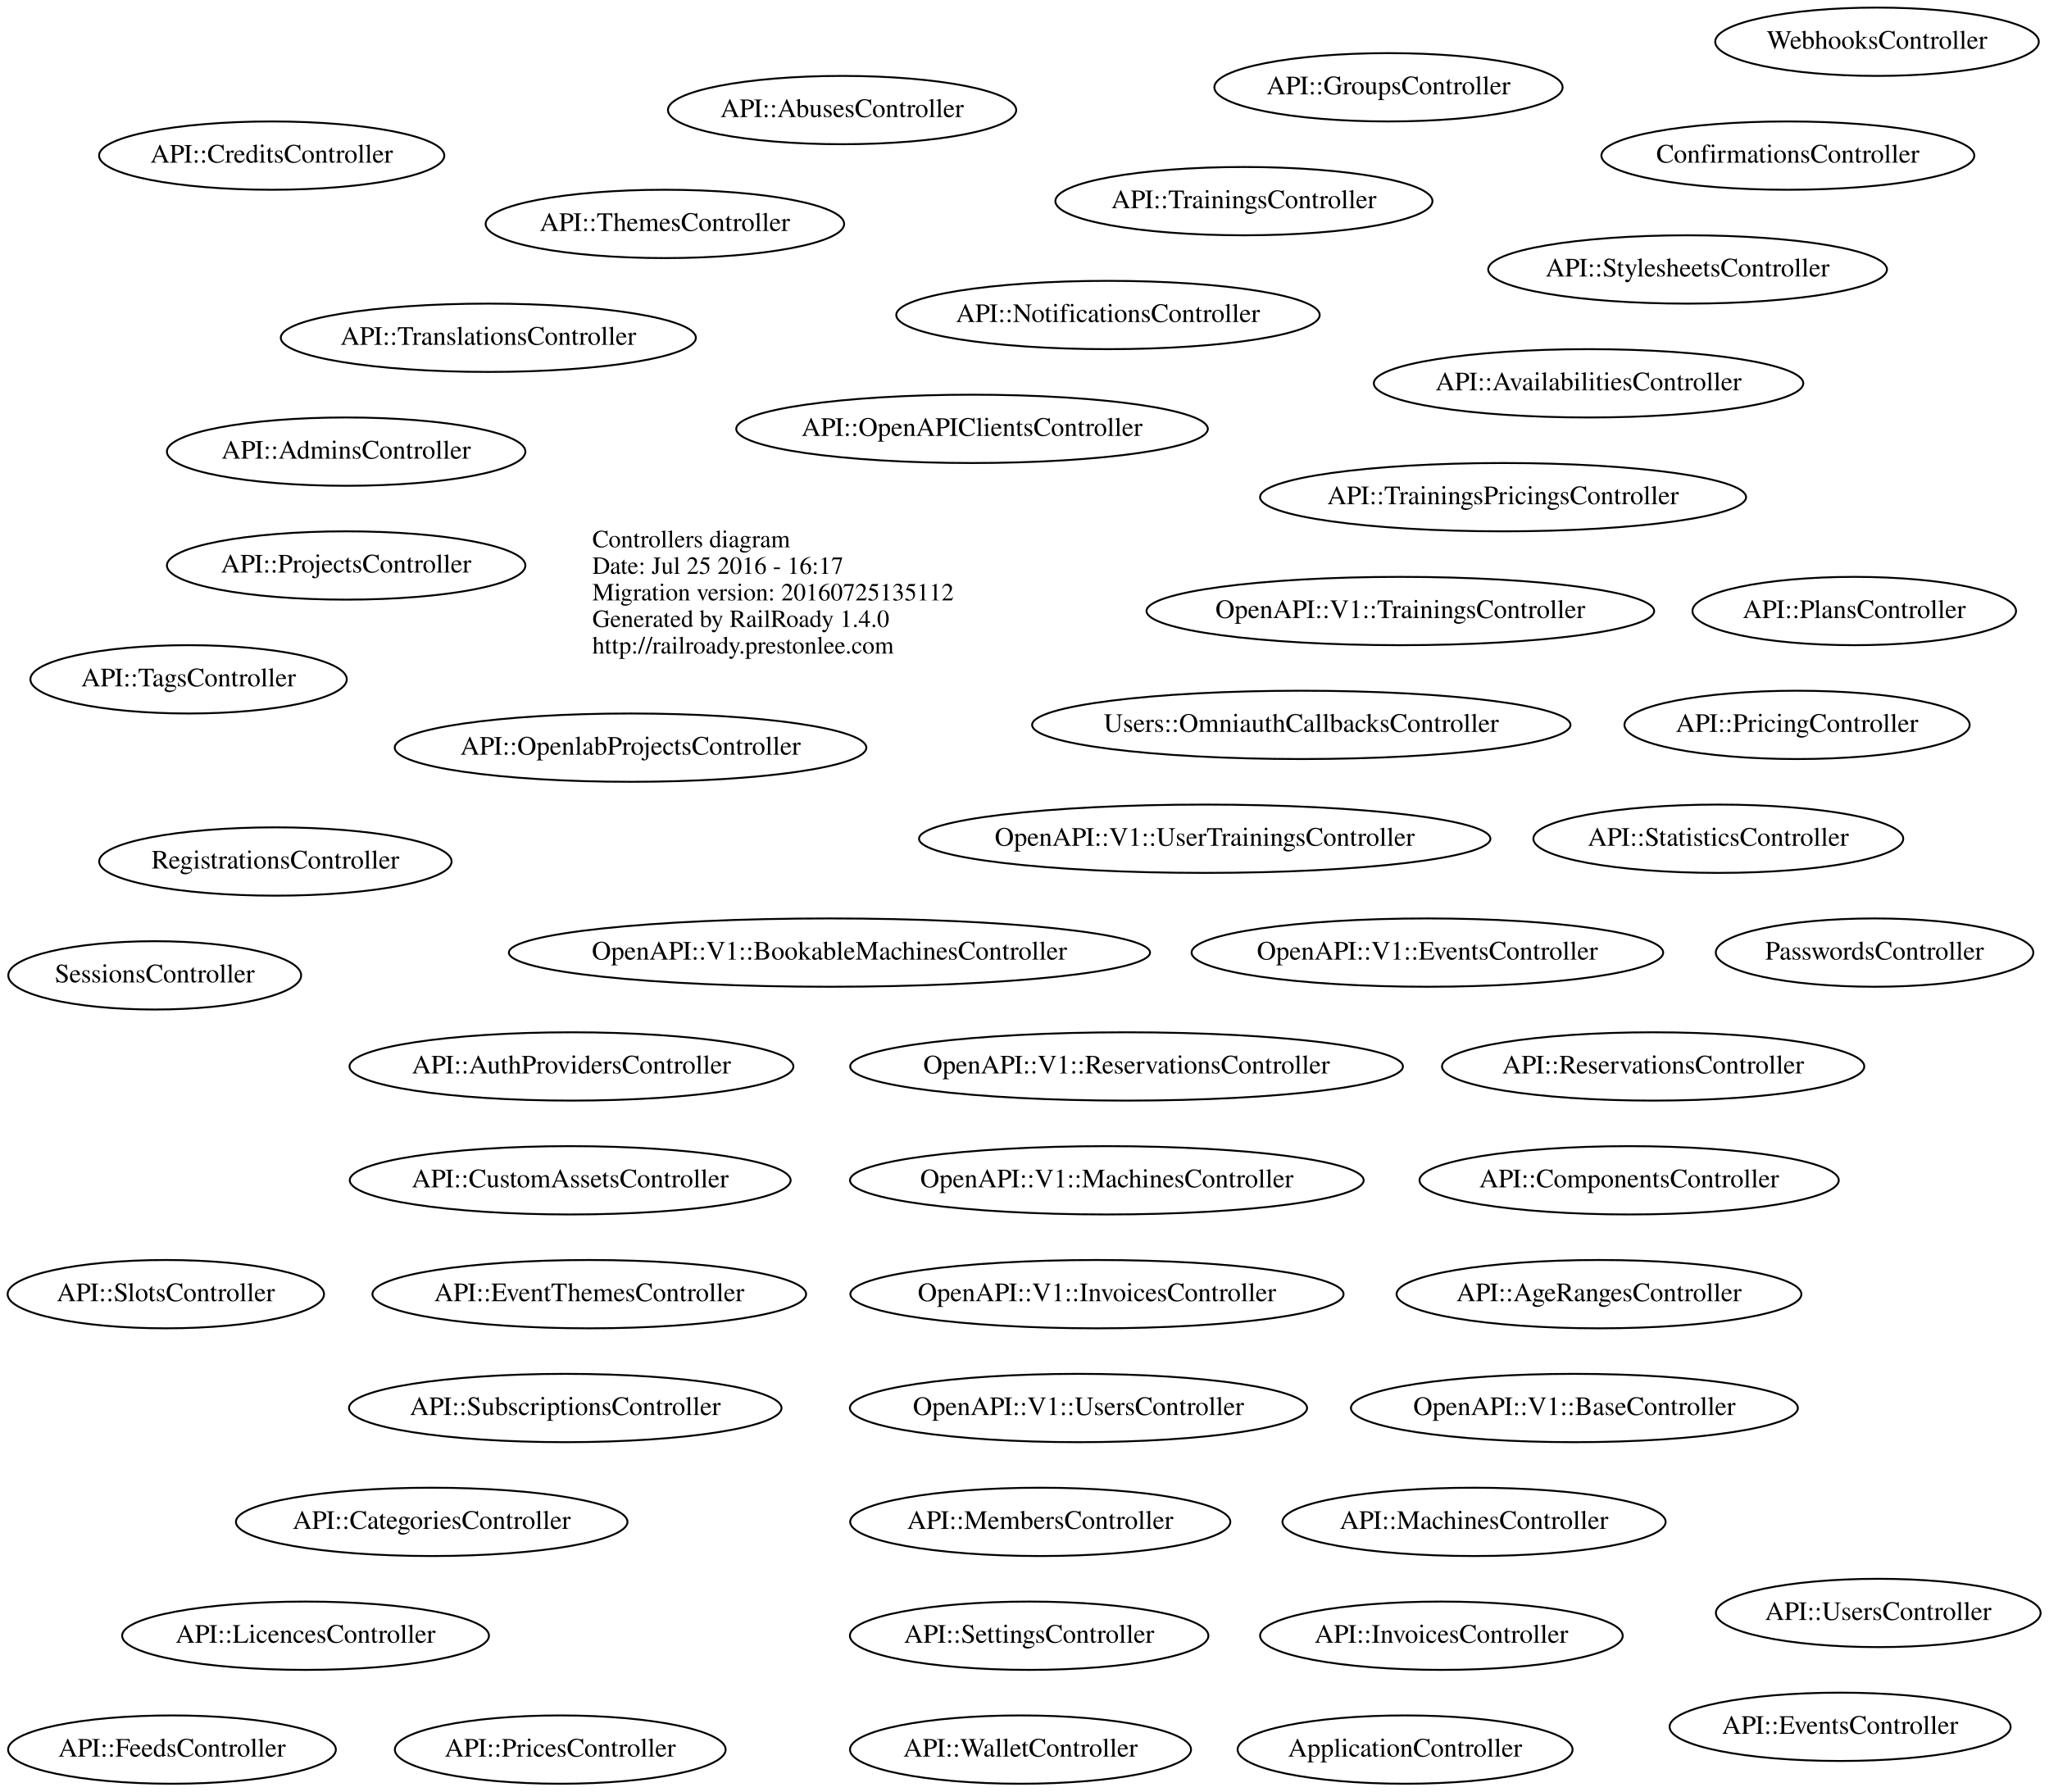
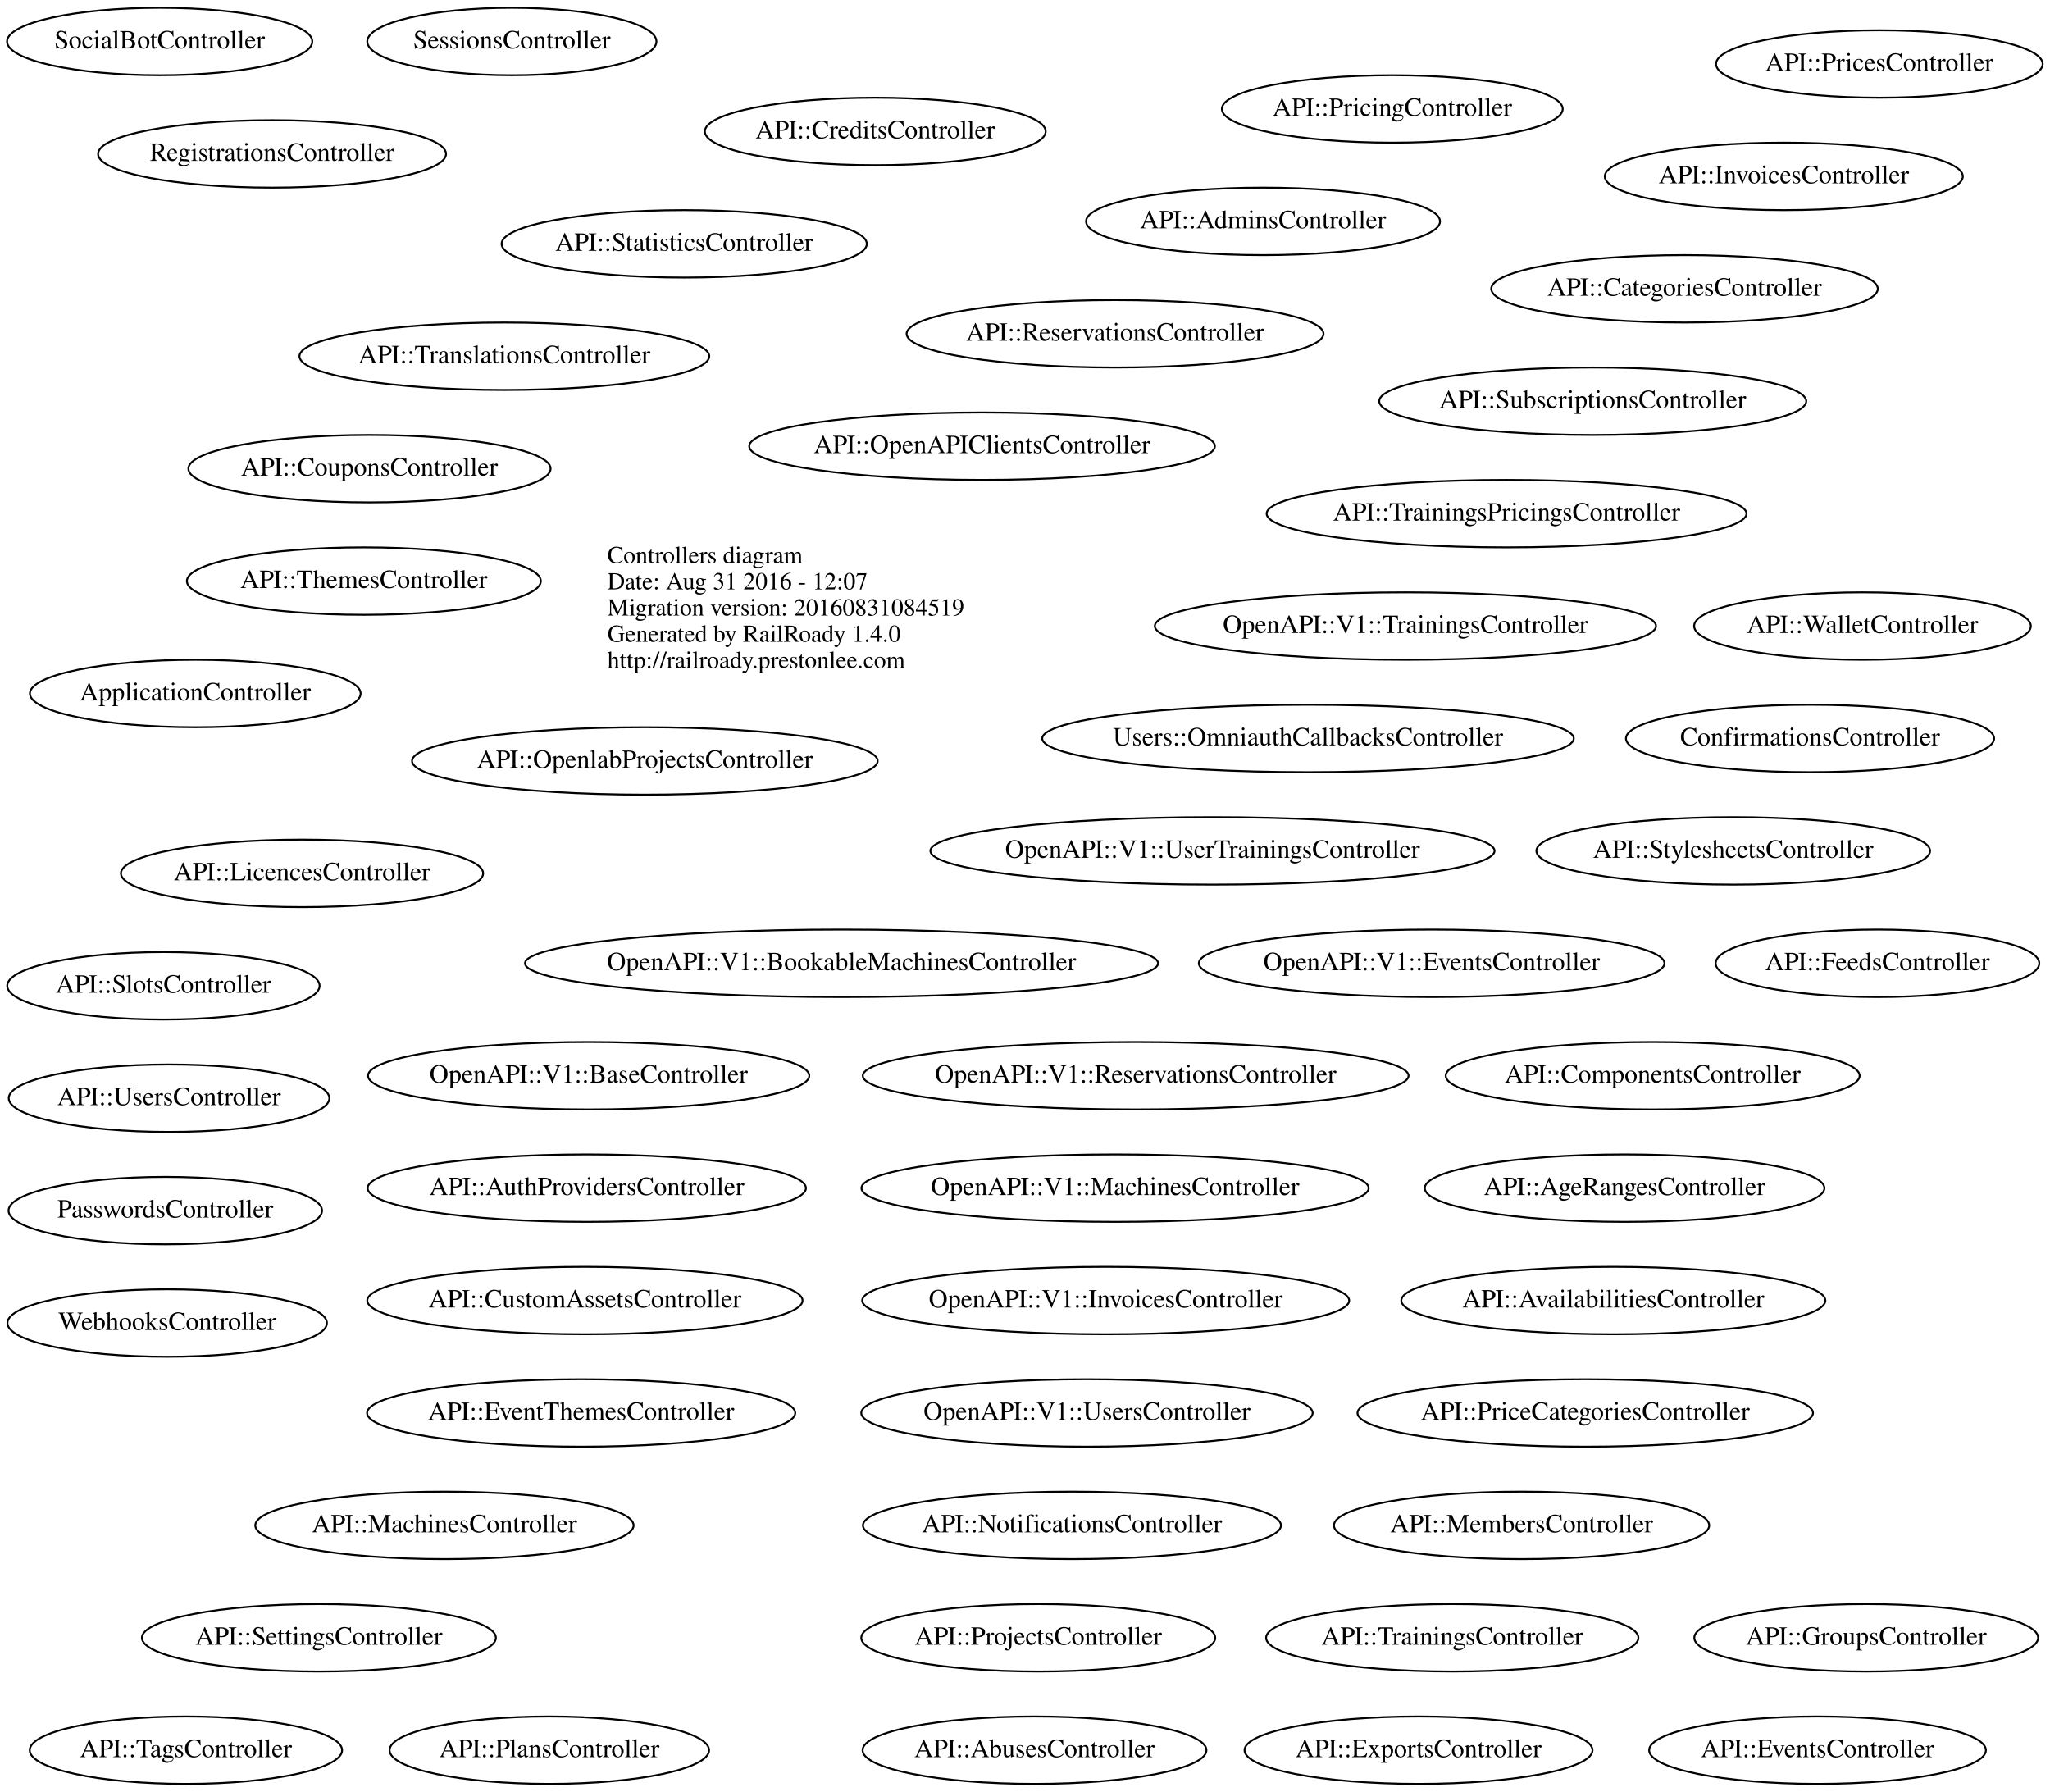
- <svg xmlns="http://www.w3.org/2000/svg" width="1080pt" height="944pt" viewBox="0.00 0.00 1079.58 944.00">
-   <g id="graph0" class="graph" transform="scale(1 1) rotate(0) translate(4 940)">
-     <polygon fill="none" stroke="none" points="-4,4 -4,-940 1075.58,-940 1075.58,4 -4,4" />
+ <svg xmlns="http://www.w3.org/2000/svg" width="1094pt" height="956pt" viewBox="0.00 0.00 1094.34 956.00">
+   <g id="graph0" class="graph" transform="scale(1 1) rotate(0) translate(460.243 508)">
+     <polygon fill="none" stroke="none" points="-460.243,448 -460.243,-508 634.092,-508 634.092,448 -460.243,448" />
    <g id="node1" class="node">
-       <text text-anchor="start" x="308" y="-651.6" font-family="Times,serif" font-size="13.00">Controllers diagram</text>
-       <text text-anchor="start" x="308" y="-637.6" font-family="Times,serif" font-size="13.00">Date: Jul 25 2016 - 16:17</text>
-       <text text-anchor="start" x="308" y="-623.6" font-family="Times,serif" font-size="13.00">Migration version: 20160725135112</text>
-       <text text-anchor="start" x="308" y="-609.6" font-family="Times,serif" font-size="13.00">Generated by RailRoady 1.4.0</text>
-       <text text-anchor="start" x="308" y="-595.6" font-family="Times,serif" font-size="13.00">http://railroady.prestonlee.com</text>
+       <text text-anchor="start" x="-136" y="-207.6" font-family="Times,serif" font-size="13.00">Controllers diagram</text>
+       <text text-anchor="start" x="-136" y="-193.6" font-family="Times,serif" font-size="13.00">Date: Aug 31 2016 - 12:07</text>
+       <text text-anchor="start" x="-136" y="-179.6" font-family="Times,serif" font-size="13.00">Migration version: 20160831084519</text>
+       <text text-anchor="start" x="-136" y="-165.6" font-family="Times,serif" font-size="13.00">Generated by RailRoady 1.4.0</text>
+       <text text-anchor="start" x="-136" y="-151.6" font-family="Times,serif" font-size="13.00">http://railroady.prestonlee.com</text>
    </g>
    <g id="node2" class="node">
-       <ellipse fill="none" stroke="black" cx="77.343" cy="-426" rx="77.187" ry="18" />
-       <text text-anchor="middle" x="77.343" y="-422.3" font-family="Times,serif" font-size="14.00">SessionsController</text>
+       <ellipse fill="none" stroke="black" cx="-187" cy="-486" rx="77.187" ry="18" />
+       <text text-anchor="middle" x="-187" y="-482.3" font-family="Times,serif" font-size="14.00">SessionsController</text>
    </g>
    <g id="node3" class="node">
-       <ellipse fill="none" stroke="black" cx="432.985" cy="-438" rx="168.97" ry="18" />
-       <text text-anchor="middle" x="432.985" y="-434.3" font-family="Times,serif" font-size="14.00">OpenAPI::V1::BookableMachinesController</text>
+       <ellipse fill="none" stroke="black" cx="-11" cy="6" rx="168.97" ry="18" />
+       <text text-anchor="middle" x="-11" y="9.7" font-family="Times,serif" font-size="14.00">OpenAPI::V1::BookableMachinesController</text>
    </g>
    <g id="node4" class="node">
-       <ellipse fill="none" stroke="black" cx="589.587" cy="-378" rx="145.674" ry="18" />
-       <text text-anchor="middle" x="589.587" y="-374.3" font-family="Times,serif" font-size="14.00">OpenAPI::V1::ReservationsController</text>
+       <ellipse fill="none" stroke="black" cx="146" cy="66" rx="145.674" ry="18" />
+       <text text-anchor="middle" x="146" y="69.7" font-family="Times,serif" font-size="14.00">OpenAPI::V1::ReservationsController</text>
    </g>
    <g id="node5" class="node">
-       <ellipse fill="none" stroke="black" cx="748.139" cy="-438" rx="124.278" ry="18" />
-       <text text-anchor="middle" x="748.139" y="-434.3" font-family="Times,serif" font-size="14.00">OpenAPI::V1::EventsController</text>
+       <ellipse fill="none" stroke="black" cx="304" cy="6" rx="124.278" ry="18" />
+       <text text-anchor="middle" x="304" y="9.7" font-family="Times,serif" font-size="14.00">OpenAPI::V1::EventsController</text>
    </g>
    <g id="node6" class="node">
-       <ellipse fill="none" stroke="black" cx="579.188" cy="-318" rx="135.376" ry="18" />
-       <text text-anchor="middle" x="579.188" y="-314.3" font-family="Times,serif" font-size="14.00">OpenAPI::V1::MachinesController</text>
+       <ellipse fill="none" stroke="black" cx="135" cy="126" rx="135.376" ry="18" />
+       <text text-anchor="middle" x="135" y="129.7" font-family="Times,serif" font-size="14.00">OpenAPI::V1::MachinesController</text>
    </g>
    <g id="node7" class="node">
-       <ellipse fill="none" stroke="black" cx="630.787" cy="-498" rx="150.574" ry="18" />
-       <text text-anchor="middle" x="630.787" y="-494.3" font-family="Times,serif" font-size="14.00">OpenAPI::V1::UserTrainingsController</text>
+       <ellipse fill="none" stroke="black" cx="187" cy="-54" rx="150.574" ry="18" />
+       <text text-anchor="middle" x="187" y="-50.3" font-family="Times,serif" font-size="14.00">OpenAPI::V1::UserTrainingsController</text>
    </g>
    <g id="node8" class="node">
-       <ellipse fill="none" stroke="black" cx="825.64" cy="-198" rx="117.779" ry="18" />
-       <text text-anchor="middle" x="825.64" y="-194.3" font-family="Times,serif" font-size="14.00">OpenAPI::V1::BaseController</text>
+       <ellipse fill="none" stroke="black" cx="-146" cy="66" rx="117.779" ry="18" />
+       <text text-anchor="middle" x="-146" y="69.7" font-family="Times,serif" font-size="14.00">OpenAPI::V1::BaseController</text>
    </g>
    <g id="node9" class="node">
-       <ellipse fill="none" stroke="black" cx="564.239" cy="-198" rx="120.479" ry="18" />
-       <text text-anchor="middle" x="564.239" y="-194.3" font-family="Times,serif" font-size="14.00">OpenAPI::V1::UsersController</text>
+       <ellipse fill="none" stroke="black" cx="120" cy="246" rx="120.479" ry="18" />
+       <text text-anchor="middle" x="120" y="249.7" font-family="Times,serif" font-size="14.00">OpenAPI::V1::UsersController</text>
    </g>
    <g id="node10" class="node">
-       <ellipse fill="none" stroke="black" cx="733.888" cy="-618" rx="133.776" ry="18" />
-       <text text-anchor="middle" x="733.888" y="-614.3" font-family="Times,serif" font-size="14.00">OpenAPI::V1::TrainingsController</text>
+       <ellipse fill="none" stroke="black" cx="290" cy="-174" rx="133.776" ry="18" />
+       <text text-anchor="middle" x="290" y="-170.3" font-family="Times,serif" font-size="14.00">OpenAPI::V1::TrainingsController</text>
    </g>
    <g id="node11" class="node">
-       <ellipse fill="none" stroke="black" cx="573.988" cy="-258" rx="129.977" ry="18" />
-       <text text-anchor="middle" x="573.988" y="-254.3" font-family="Times,serif" font-size="14.00">OpenAPI::V1::InvoicesController</text>
+       <ellipse fill="none" stroke="black" cx="130" cy="186" rx="129.977" ry="18" />
+       <text text-anchor="middle" x="130" y="189.7" font-family="Times,serif" font-size="14.00">OpenAPI::V1::InvoicesController</text>
    </g>
    <g id="node12" class="node">
-       <ellipse fill="none" stroke="black" cx="140.942" cy="-486" rx="92.883" ry="18" />
-       <text text-anchor="middle" x="140.942" y="-482.3" font-family="Times,serif" font-size="14.00">RegistrationsController</text>
+       <ellipse fill="none" stroke="black" cx="-315" cy="-426" rx="92.883" ry="18" />
+       <text text-anchor="middle" x="-315" y="-422.3" font-family="Times,serif" font-size="14.00">RegistrationsController</text>
    </g>
    <g id="node13" class="node">
-       <ellipse fill="none" stroke="black" cx="95.193" cy="-582" rx="83.386" ry="18" />
-       <text text-anchor="middle" x="95.193" y="-578.3" font-family="Times,serif" font-size="14.00">API::TagsController</text>
+       <ellipse fill="none" stroke="black" cx="-361" cy="426" rx="83.386" ry="18" />
+       <text text-anchor="middle" x="-361" y="429.7" font-family="Times,serif" font-size="14.00">API::TagsController</text>
    </g>
    <g id="node14" class="node">
-       <ellipse fill="none" stroke="black" cx="901.491" cy="-498" rx="97.483" ry="18" />
-       <text text-anchor="middle" x="901.491" y="-494.3" font-family="Times,serif" font-size="14.00">API::StatisticsController</text>
+       <ellipse fill="none" stroke="black" cx="-95" cy="-378" rx="97.483" ry="18" />
+       <text text-anchor="middle" x="-95" y="-374.3" font-family="Times,serif" font-size="14.00">API::StatisticsController</text>
    </g>
    <g id="node15" class="node">
-       <ellipse fill="none" stroke="black" cx="788.039" cy="-678" rx="128.077" ry="18" />
-       <text text-anchor="middle" x="788.039" y="-674.3" font-family="Times,serif" font-size="14.00">API::TrainingsPricingsController</text>
+       <ellipse fill="none" stroke="black" cx="344" cy="-234" rx="128.077" ry="18" />
+       <text text-anchor="middle" x="344" y="-230.3" font-family="Times,serif" font-size="14.00">API::TrainingsPricingsController</text>
    </g>
    <g id="node16" class="node">
-       <ellipse fill="none" stroke="black" cx="973.142" cy="-618" rx="85.285" ry="18" />
-       <text text-anchor="middle" x="973.142" y="-614.3" font-family="Times,serif" font-size="14.00">API::PlansController</text>
+       <ellipse fill="none" stroke="black" cx="-167" cy="426" rx="85.285" ry="18" />
+       <text text-anchor="middle" x="-167" y="429.7" font-family="Times,serif" font-size="14.00">API::PlansController</text>
    </g>
    <g id="node17" class="node">
-       <ellipse fill="none" stroke="black" cx="296.99" cy="-378" rx="116.979" ry="18" />
-       <text text-anchor="middle" x="296.99" y="-374.3" font-family="Times,serif" font-size="14.00">API::AuthProvidersController</text>
+       <ellipse fill="none" stroke="black" cx="-147" cy="126" rx="116.979" ry="18" />
+       <text text-anchor="middle" x="-147" y="129.7" font-family="Times,serif" font-size="14.00">API::AuthProvidersController</text>
    </g>
    <g id="node18" class="node">
-       <ellipse fill="none" stroke="black" cx="838.591" cy="-258" rx="106.681" ry="18" />
-       <text text-anchor="middle" x="838.591" y="-254.3" font-family="Times,serif" font-size="14.00">API::AgeRangesController</text>
+       <ellipse fill="none" stroke="black" cx="-263" cy="-258" rx="96.683" ry="18" />
+       <text text-anchor="middle" x="-263" y="-254.3" font-family="Times,serif" font-size="14.00">API::CouponsController</text>
    </g>
    <g id="node19" class="node">
-       <ellipse fill="none" stroke="black" cx="138.992" cy="-858" rx="90.984" ry="18" />
-       <text text-anchor="middle" x="138.992" y="-854.3" font-family="Times,serif" font-size="14.00">API::CreditsController</text>
+       <ellipse fill="none" stroke="black" cx="407" cy="126" rx="106.681" ry="18" />
+       <text text-anchor="middle" x="407" y="129.7" font-family="Times,serif" font-size="14.00">API::AgeRangesController</text>
    </g>
    <g id="node20" class="node">
-       <ellipse fill="none" stroke="black" cx="328.139" cy="-546" rx="124.278" ry="18" />
-       <text text-anchor="middle" x="328.139" y="-542.3" font-family="Times,serif" font-size="14.00">API::OpenlabProjectsController</text>
+       <ellipse fill="none" stroke="black" cx="7" cy="-438" rx="90.984" ry="18" />
+       <text text-anchor="middle" x="7" y="-434.3" font-family="Times,serif" font-size="14.00">API::CreditsController</text>
    </g>
    <g id="node21" class="node">
-       <ellipse fill="none" stroke="black" cx="854.49" cy="-318" rx="110.48" ry="18" />
-       <text text-anchor="middle" x="854.49" y="-314.3" font-family="Times,serif" font-size="14.00">API::ComponentsController</text>
+       <ellipse fill="none" stroke="black" cx="-116" cy="-102" rx="124.278" ry="18" />
+       <text text-anchor="middle" x="-116" y="-98.3" font-family="Times,serif" font-size="14.00">API::OpenlabProjectsController</text>
    </g>
    <g id="node22" class="node">
-       <ellipse fill="none" stroke="black" cx="296.34" cy="-318" rx="116.18" ry="18" />
-       <text text-anchor="middle" x="296.34" y="-314.3" font-family="Times,serif" font-size="14.00">API::CustomAssetsController</text>
+       <ellipse fill="none" stroke="black" cx="422" cy="66" rx="110.48" ry="18" />
+       <text text-anchor="middle" x="422" y="69.7" font-family="Times,serif" font-size="14.00">API::ComponentsController</text>
    </g>
    <g id="node23" class="node">
-       <ellipse fill="none" stroke="black" cx="942.992" cy="-558" rx="90.984" ry="18" />
-       <text text-anchor="middle" x="942.992" y="-554.3" font-family="Times,serif" font-size="14.00">API::PricingController</text>
+       <ellipse fill="none" stroke="black" cx="-148" cy="186" rx="116.18" ry="18" />
+       <text text-anchor="middle" x="-148" y="189.7" font-family="Times,serif" font-size="14.00">API::CustomAssetsController</text>
    </g>
    <g id="node24" class="node">
-       <ellipse fill="none" stroke="black" cx="439.642" cy="-882" rx="91.784" ry="18" />
-       <text text-anchor="middle" x="439.642" y="-878.3" font-family="Times,serif" font-size="14.00">API::AbusesController</text>
+       <ellipse fill="none" stroke="black" cx="283" cy="-450" rx="90.984" ry="18" />
+       <text text-anchor="middle" x="283" y="-446.3" font-family="Times,serif" font-size="14.00">API::PricingController</text>
    </g>
    <g id="node25" class="node">
-       <ellipse fill="none" stroke="black" cx="86.442" cy="-18" rx="86.385" ry="18" />
-       <text text-anchor="middle" x="86.442" y="-14.3" font-family="Times,serif" font-size="14.00">API::FeedsController</text>
+       <ellipse fill="none" stroke="black" cx="92" cy="426" rx="91.784" ry="18" />
+       <text text-anchor="middle" x="92" y="429.7" font-family="Times,serif" font-size="14.00">API::AbusesController</text>
    </g>
    <g id="node26" class="node">
-       <ellipse fill="none" stroke="black" cx="544.091" cy="-138" rx="100.182" ry="18" />
-       <text text-anchor="middle" x="544.091" y="-134.3" font-family="Times,serif" font-size="14.00">API::MembersController</text>
+       <ellipse fill="none" stroke="black" cx="386" cy="246" rx="121.578" ry="18" />
+       <text text-anchor="middle" x="386" y="249.7" font-family="Times,serif" font-size="14.00">API::PriceCategoriesController</text>
    </g>
    <g id="node27" class="node">
-       <ellipse fill="none" stroke="black" cx="291.092" cy="-18" rx="87.185" ry="18" />
-       <text text-anchor="middle" x="291.092" y="-14.3" font-family="Times,serif" font-size="14.00">API::PricesController</text>
+       <ellipse fill="none" stroke="black" cx="542" cy="6" rx="86.385" ry="18" />
+       <text text-anchor="middle" x="542" y="9.7" font-family="Times,serif" font-size="14.00">API::FeedsController</text>
    </g>
    <g id="node28" class="node">
-       <ellipse fill="none" stroke="black" cx="253.19" cy="-762" rx="109.381" ry="18" />
-       <text text-anchor="middle" x="253.19" y="-758.3" font-family="Times,serif" font-size="14.00">API::TranslationsController</text>
+       <ellipse fill="none" stroke="black" cx="352" cy="306" rx="100.182" ry="18" />
+       <text text-anchor="middle" x="352" y="309.7" font-family="Times,serif" font-size="14.00">API::MembersController</text>
    </g>
    <g id="node29" class="node">
-       <ellipse fill="none" stroke="black" cx="867.14" cy="-378" rx="111.28" ry="18" />
-       <text text-anchor="middle" x="867.14" y="-374.3" font-family="Times,serif" font-size="14.00">API::ReservationsController</text>
+       <ellipse fill="none" stroke="black" cx="543" cy="-474" rx="87.185" ry="18" />
+       <text text-anchor="middle" x="543" y="-470.3" font-family="Times,serif" font-size="14.00">API::PricesController</text>
    </g>
    <g id="node30" class="node">
-       <ellipse fill="none" stroke="black" cx="965.692" cy="-30" rx="89.885" ry="18" />
-       <text text-anchor="middle" x="965.692" y="-26.3" font-family="Times,serif" font-size="14.00">API::EventsController</text>
+       <ellipse fill="none" stroke="black" cx="-191" cy="-318" rx="109.381" ry="18" />
+       <text text-anchor="middle" x="-191" y="-314.3" font-family="Times,serif" font-size="14.00">API::TranslationsController</text>
    </g>
    <g id="node31" class="node">
-       <ellipse fill="none" stroke="black" cx="772.741" cy="-138" rx="100.983" ry="18" />
-       <text text-anchor="middle" x="772.741" y="-134.3" font-family="Times,serif" font-size="14.00">API::MachinesController</text>
+       <ellipse fill="none" stroke="black" cx="297" cy="426" rx="92.883" ry="18" />
+       <text text-anchor="middle" x="297" y="429.7" font-family="Times,serif" font-size="14.00">API::ExportsController</text>
    </g>
    <g id="node32" class="node">
-       <ellipse fill="none" stroke="black" cx="306.39" cy="-258" rx="114.28" ry="18" />
-       <text text-anchor="middle" x="306.39" y="-254.3" font-family="Times,serif" font-size="14.00">API::EventThemesController</text>
+       <ellipse fill="none" stroke="black" cx="135" cy="-330" rx="111.28" ry="18" />
+       <text text-anchor="middle" x="135" y="-326.3" font-family="Times,serif" font-size="14.00">API::ReservationsController</text>
    </g>
    <g id="node33" class="node">
-       <ellipse fill="none" stroke="black" cx="346.242" cy="-822" rx="94.484" ry="18" />
-       <text text-anchor="middle" x="346.242" y="-818.3" font-family="Times,serif" font-size="14.00">API::ThemesController</text>
+       <ellipse fill="none" stroke="black" cx="510" cy="426" rx="89.885" ry="18" />
+       <text text-anchor="middle" x="510" y="429.7" font-family="Times,serif" font-size="14.00">API::EventsController</text>
    </g>
    <g id="node34" class="node">
-       <ellipse fill="none" stroke="black" cx="223.341" cy="-138" rx="103.182" ry="18" />
-       <text text-anchor="middle" x="223.341" y="-134.3" font-family="Times,serif" font-size="14.00">API::CategoriesController</text>
+       <ellipse fill="none" stroke="black" cx="-223" cy="306" rx="100.983" ry="18" />
+       <text text-anchor="middle" x="-223" y="309.7" font-family="Times,serif" font-size="14.00">API::MachinesController</text>
    </g>
    <g id="node35" class="node">
-       <ellipse fill="none" stroke="black" cx="293.74" cy="-198" rx="113.98" ry="18" />
-       <text text-anchor="middle" x="293.74" y="-194.3" font-family="Times,serif" font-size="14.00">API::SubscriptionsController</text>
+       <ellipse fill="none" stroke="black" cx="-150" cy="246" rx="114.28" ry="18" />
+       <text text-anchor="middle" x="-150" y="249.7" font-family="Times,serif" font-size="14.00">API::EventThemesController</text>
    </g>
    <g id="node36" class="node">
-       <ellipse fill="none" stroke="black" cx="885.291" cy="-798" rx="105.082" ry="18" />
-       <text text-anchor="middle" x="885.291" y="-794.3" font-family="Times,serif" font-size="14.00">API::StylesheetsController</text>
+       <ellipse fill="none" stroke="black" cx="-266" cy="-198" rx="94.484" ry="18" />
+       <text text-anchor="middle" x="-266" y="-194.3" font-family="Times,serif" font-size="14.00">API::ThemesController</text>
    </g>
    <g id="node37" class="node">
-       <ellipse fill="none" stroke="black" cx="83.193" cy="-258" rx="83.386" ry="18" />
-       <text text-anchor="middle" x="83.193" y="-254.3" font-family="Times,serif" font-size="14.00">API::SlotsController</text>
+       <ellipse fill="none" stroke="black" cx="439" cy="-354" rx="103.182" ry="18" />
+       <text text-anchor="middle" x="439" y="-350.3" font-family="Times,serif" font-size="14.00">API::CategoriesController</text>
    </g>
    <g id="node38" class="node">
-       <ellipse fill="none" stroke="black" cx="178.242" cy="-702" rx="94.484" ry="18" />
-       <text text-anchor="middle" x="178.242" y="-698.3" font-family="Times,serif" font-size="14.00">API::AdminsController</text>
+       <ellipse fill="none" stroke="black" cx="390" cy="-294" rx="113.98" ry="18" />
+       <text text-anchor="middle" x="390" y="-290.3" font-family="Times,serif" font-size="14.00">API::SubscriptionsController</text>
    </g>
    <g id="node39" class="node">
-       <ellipse fill="none" stroke="black" cx="727.642" cy="-894" rx="91.784" ry="18" />
-       <text text-anchor="middle" x="727.642" y="-890.3" font-family="Times,serif" font-size="14.00">API::GroupsController</text>
+       <ellipse fill="none" stroke="black" cx="465" cy="-54" rx="105.082" ry="18" />
+       <text text-anchor="middle" x="465" y="-50.3" font-family="Times,serif" font-size="14.00">API::StylesheetsController</text>
    </g>
    <g id="node40" class="node">
-       <ellipse fill="none" stroke="black" cx="833.09" cy="-738" rx="113.18" ry="18" />
-       <text text-anchor="middle" x="833.09" y="-734.3" font-family="Times,serif" font-size="14.00">API::AvailabilitiesController</text>
+       <ellipse fill="none" stroke="black" cx="-373" cy="18" rx="83.386" ry="18" />
+       <text text-anchor="middle" x="-373" y="21.7" font-family="Times,serif" font-size="14.00">API::SlotsController</text>
    </g>
    <g id="node41" class="node">
-       <ellipse fill="none" stroke="black" cx="985.792" cy="-90" rx="85.585" ry="18" />
-       <text text-anchor="middle" x="985.792" y="-86.3" font-family="Times,serif" font-size="14.00">API::UsersController</text>
+       <ellipse fill="none" stroke="black" cx="214" cy="-390" rx="94.484" ry="18" />
+       <text text-anchor="middle" x="214" y="-386.3" font-family="Times,serif" font-size="14.00">API::AdminsController</text>
    </g>
    <g id="node42" class="node">
-       <ellipse fill="none" stroke="black" cx="178.242" cy="-642" rx="94.484" ry="18" />
-       <text text-anchor="middle" x="178.242" y="-638.3" font-family="Times,serif" font-size="14.00">API::ProjectsController</text>
+       <ellipse fill="none" stroke="black" cx="536" cy="366" rx="91.784" ry="18" />
+       <text text-anchor="middle" x="536" y="369.7" font-family="Times,serif" font-size="14.00">API::GroupsController</text>
    </g>
    <g id="node43" class="node">
-       <ellipse fill="none" stroke="black" cx="533.692" cy="-18" rx="89.885" ry="18" />
-       <text text-anchor="middle" x="533.692" y="-14.3" font-family="Times,serif" font-size="14.00">API::WalletController</text>
+       <ellipse fill="none" stroke="black" cx="401" cy="186" rx="113.18" ry="18" />
+       <text text-anchor="middle" x="401" y="189.7" font-family="Times,serif" font-size="14.00">API::AvailabilitiesController</text>
    </g>
    <g id="node44" class="node">
-       <ellipse fill="none" stroke="black" cx="579.79" cy="-774" rx="111.581" ry="18" />
-       <text text-anchor="middle" x="579.79" y="-770.3" font-family="Times,serif" font-size="14.00">API::NotificationsController</text>
+       <ellipse fill="none" stroke="black" cx="-370" cy="78" rx="85.585" ry="18" />
+       <text text-anchor="middle" x="-370" y="81.7" font-family="Times,serif" font-size="14.00">API::UsersController</text>
    </g>
    <g id="node45" class="node">
-       <ellipse fill="none" stroke="black" cx="651.441" cy="-834" rx="99.382" ry="18" />
-       <text text-anchor="middle" x="651.441" y="-830.3" font-family="Times,serif" font-size="14.00">API::TrainingsController</text>
+       <ellipse fill="none" stroke="black" cx="94" cy="366" rx="94.484" ry="18" />
+       <text text-anchor="middle" x="94" y="369.7" font-family="Times,serif" font-size="14.00">API::ProjectsController</text>
    </g>
    <g id="node46" class="node">
-       <ellipse fill="none" stroke="black" cx="538.242" cy="-78" rx="94.484" ry="18" />
-       <text text-anchor="middle" x="538.242" y="-74.3" font-family="Times,serif" font-size="14.00">API::SettingsController</text>
+       <ellipse fill="none" stroke="black" cx="534" cy="-174" rx="89.885" ry="18" />
+       <text text-anchor="middle" x="534" y="-170.3" font-family="Times,serif" font-size="14.00">API::WalletController</text>
    </g>
    <g id="node47" class="node">
-       <ellipse fill="none" stroke="black" cx="508.139" cy="-714" rx="124.278" ry="18" />
-       <text text-anchor="middle" x="508.139" y="-710.3" font-family="Times,serif" font-size="14.00">API::OpenAPIClientsController</text>
+       <ellipse fill="none" stroke="black" cx="112" cy="306" rx="111.581" ry="18" />
+       <text text-anchor="middle" x="112" y="309.7" font-family="Times,serif" font-size="14.00">API::NotificationsController</text>
    </g>
    <g id="node48" class="node">
-       <ellipse fill="none" stroke="black" cx="755.542" cy="-78" rx="95.583" ry="18" />
-       <text text-anchor="middle" x="755.542" y="-74.3" font-family="Times,serif" font-size="14.00">API::InvoicesController</text>
+       <ellipse fill="none" stroke="black" cx="315" cy="366" rx="99.382" ry="18" />
+       <text text-anchor="middle" x="315" y="369.7" font-family="Times,serif" font-size="14.00">API::TrainingsController</text>
    </g>
    <g id="node49" class="node">
-       <ellipse fill="none" stroke="black" cx="156.841" cy="-78" rx="96.683" ry="18" />
-       <text text-anchor="middle" x="156.841" y="-74.3" font-family="Times,serif" font-size="14.00">API::LicencesController</text>
+       <ellipse fill="none" stroke="black" cx="-290" cy="366" rx="94.484" ry="18" />
+       <text text-anchor="middle" x="-290" y="369.7" font-family="Times,serif" font-size="14.00">API::SettingsController</text>
    </g>
    <g id="node50" class="node">
-       <ellipse fill="none" stroke="black" cx="983.843" cy="-438" rx="83.685" ry="18" />
-       <text text-anchor="middle" x="983.843" y="-434.3" font-family="Times,serif" font-size="14.00">PasswordsController</text>
+       <ellipse fill="none" stroke="black" cx="64" cy="-270" rx="124.278" ry="18" />
+       <text text-anchor="middle" x="64" y="-266.3" font-family="Times,serif" font-size="14.00">API::OpenAPIClientsController</text>
    </g>
    <g id="node51" class="node">
-       <ellipse fill="none" stroke="black" cx="736.392" cy="-18" rx="88.284" ry="18" />
-       <text text-anchor="middle" x="736.392" y="-14.3" font-family="Times,serif" font-size="14.00">ApplicationController</text>
+       <ellipse fill="none" stroke="black" cx="492" cy="-414" rx="95.583" ry="18" />
+       <text text-anchor="middle" x="492" y="-410.3" font-family="Times,serif" font-size="14.00">API::InvoicesController</text>
    </g>
    <g id="node52" class="node">
-       <ellipse fill="none" stroke="black" cx="681.687" cy="-558" rx="141.875" ry="18" />
-       <text text-anchor="middle" x="681.687" y="-554.3" font-family="Times,serif" font-size="14.00">Users::OmniauthCallbacksController</text>
+       <ellipse fill="none" stroke="black" cx="-299" cy="-42" rx="96.683" ry="18" />
+       <text text-anchor="middle" x="-299" y="-38.3" font-family="Times,serif" font-size="14.00">API::LicencesController</text>
    </g>
    <g id="node53" class="node">
-       <ellipse fill="none" stroke="black" cx="985.142" cy="-918" rx="85.285" ry="18" />
-       <text text-anchor="middle" x="985.142" y="-914.3" font-family="Times,serif" font-size="14.00">WebhooksController</text>
+       <ellipse fill="none" stroke="black" cx="-375" cy="-486" rx="81.486" ry="18" />
+       <text text-anchor="middle" x="-375" y="-482.3" font-family="Times,serif" font-size="14.00">SocialBotController</text>
    </g>
    <g id="node54" class="node">
-       <ellipse fill="none" stroke="black" cx="938.141" cy="-858" rx="98.283" ry="18" />
-       <text text-anchor="middle" x="938.141" y="-854.3" font-family="Times,serif" font-size="14.00">ConfirmationsController</text>
+       <ellipse fill="none" stroke="black" cx="-372" cy="138" rx="83.685" ry="18" />
+       <text text-anchor="middle" x="-372" y="141.7" font-family="Times,serif" font-size="14.00">PasswordsController</text>
+     </g>
+     <g id="node55" class="node">
+       <ellipse fill="none" stroke="black" cx="-356" cy="-138" rx="88.284" ry="18" />
+       <text text-anchor="middle" x="-356" y="-134.3" font-family="Times,serif" font-size="14.00">ApplicationController</text>
+     </g>
+     <g id="node56" class="node">
+       <ellipse fill="none" stroke="black" cx="238" cy="-114" rx="141.875" ry="18" />
+       <text text-anchor="middle" x="238" y="-110.3" font-family="Times,serif" font-size="14.00">Users::OmniauthCallbacksController</text>
+     </g>
+     <g id="node57" class="node">
+       <ellipse fill="none" stroke="black" cx="-371" cy="198" rx="85.285" ry="18" />
+       <text text-anchor="middle" x="-371" y="201.7" font-family="Times,serif" font-size="14.00">WebhooksController</text>
+     </g>
+     <g id="node58" class="node">
+       <ellipse fill="none" stroke="black" cx="506" cy="-114" rx="98.283" ry="18" />
+       <text text-anchor="middle" x="506" y="-110.3" font-family="Times,serif" font-size="14.00">ConfirmationsController</text>
    </g>
  </g>
</svg>
